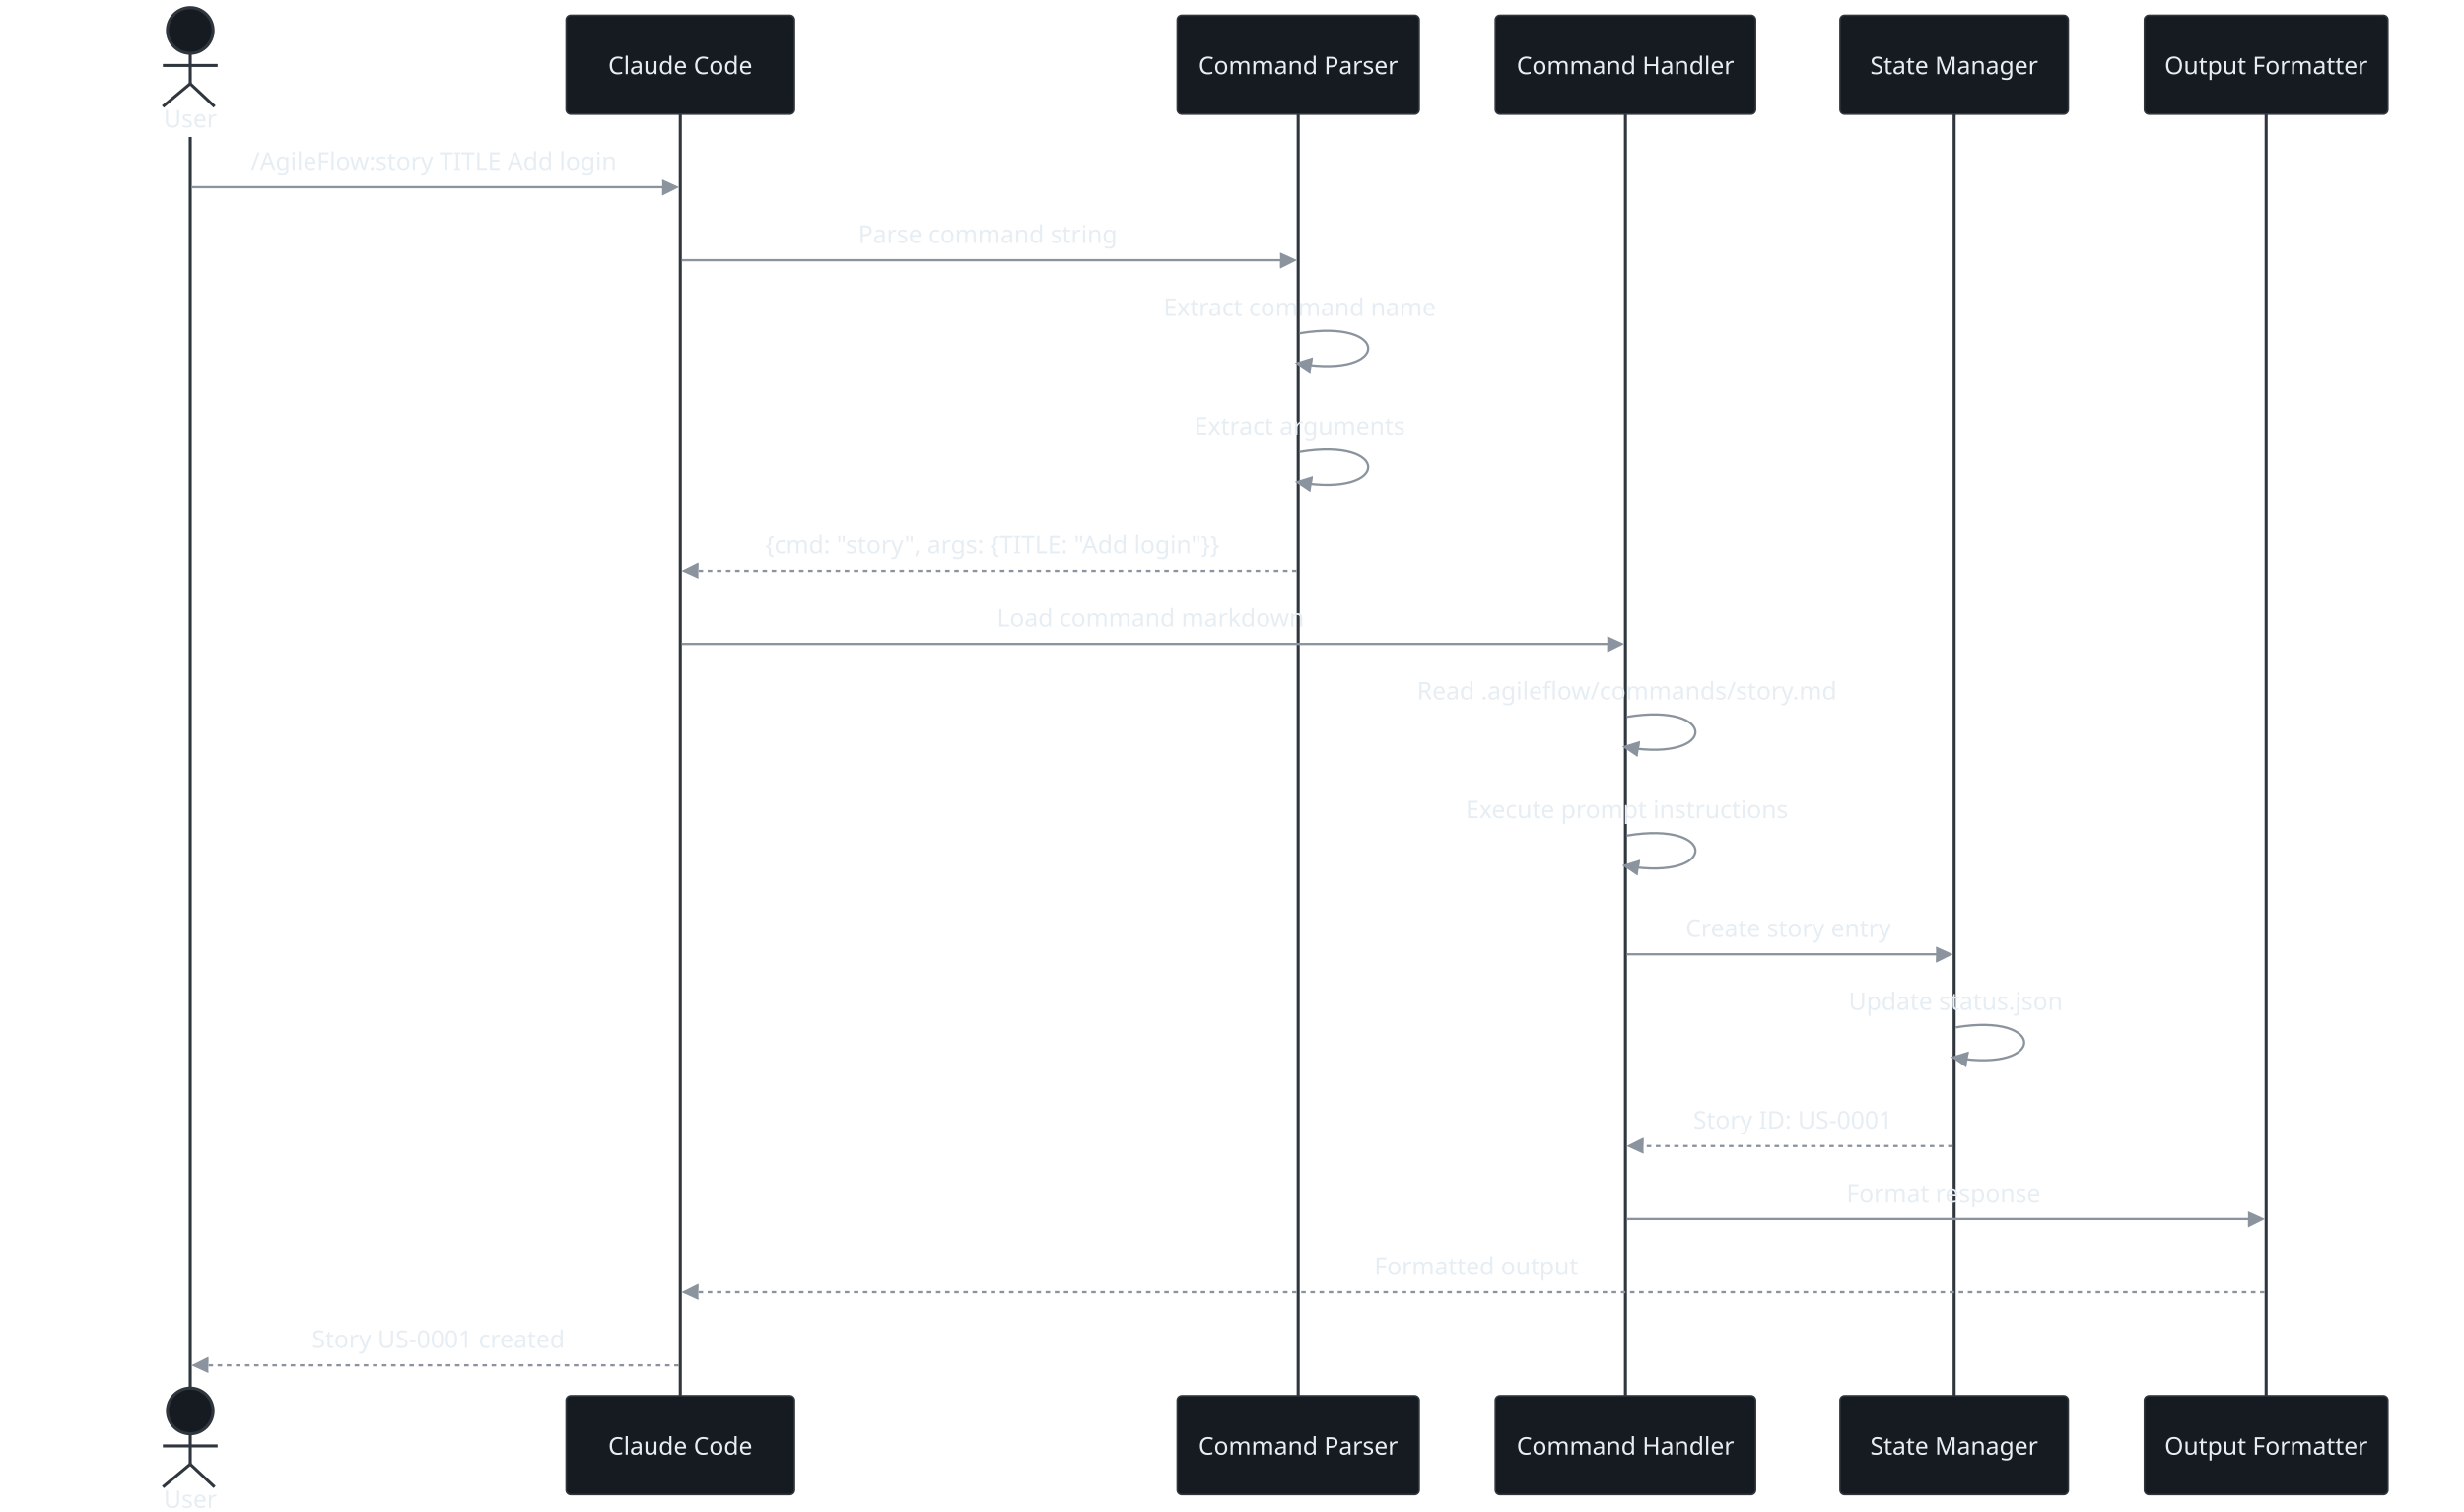
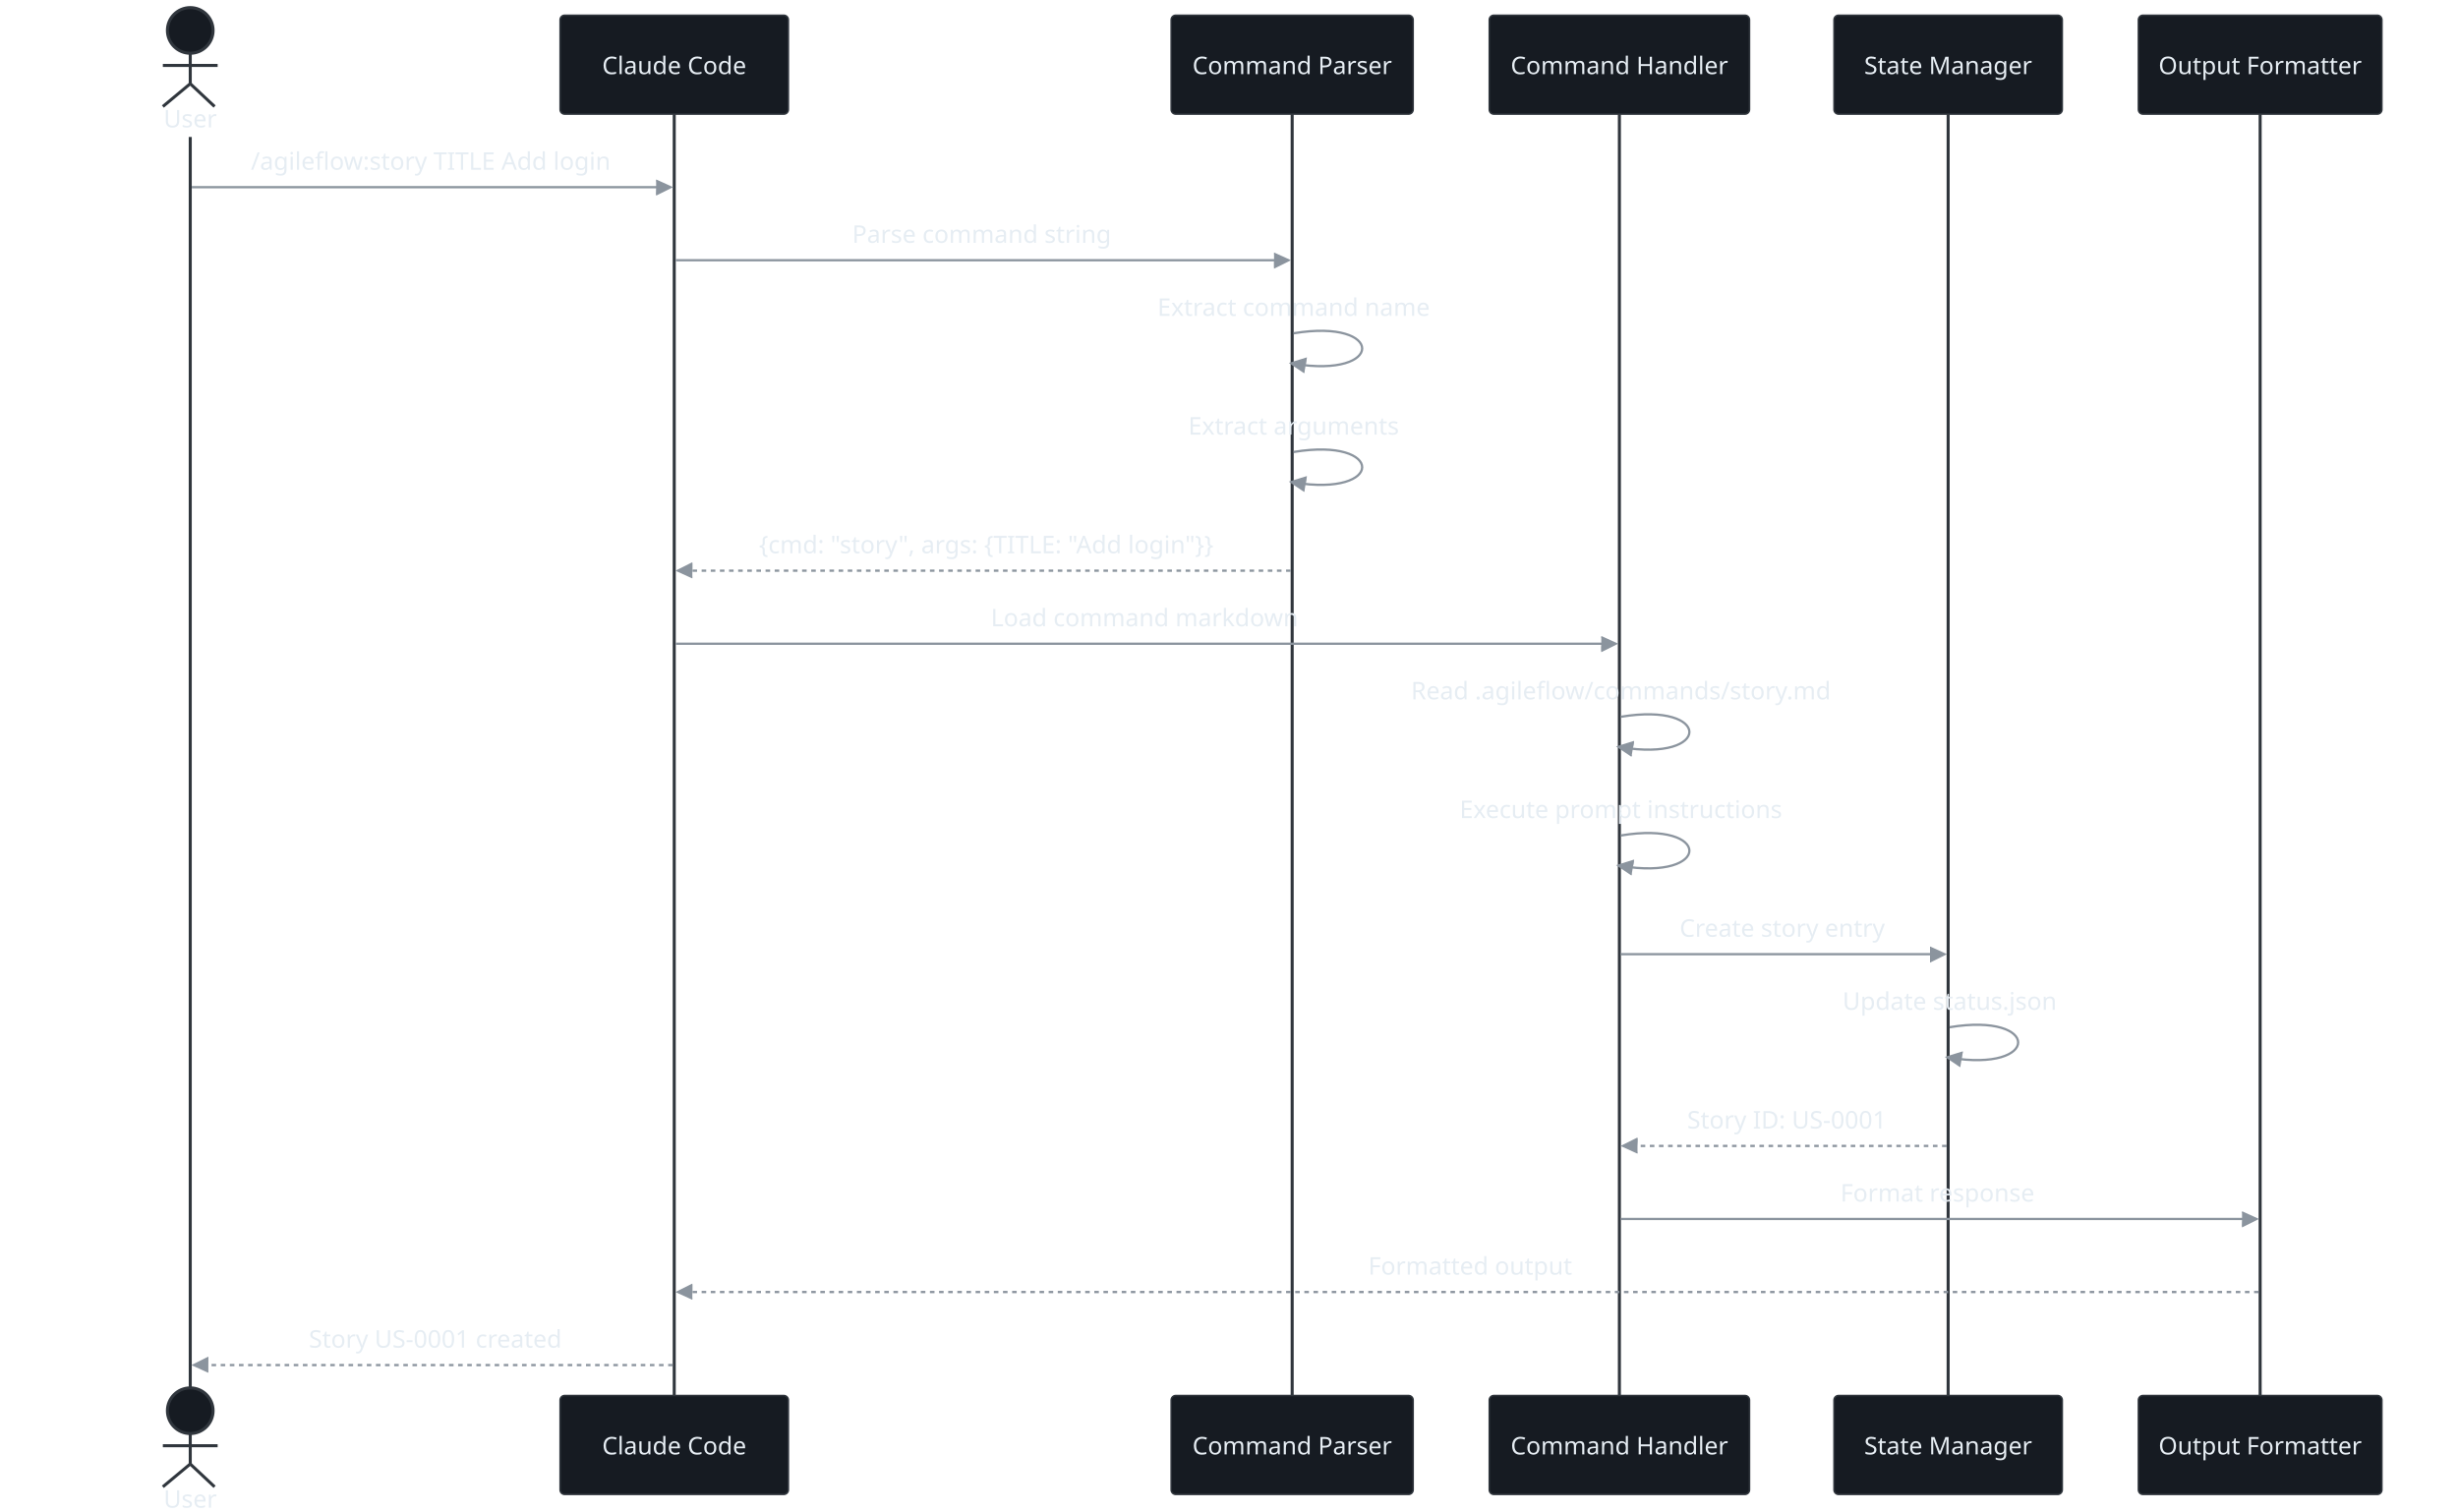
- <svg xmlns="http://www.w3.org/2000/svg" id="my-svg" width="100%" style="max-width: 1619px; background-color: transparent;" viewBox="-50 -10 1619 993" role="graphics-document document" aria-roledescription="sequence" aria-describedby="chart-desc-my-svg" aria-labelledby="chart-title-my-svg">
+ <svg xmlns="http://www.w3.org/2000/svg" id="my-svg" width="100%" style="max-width: 1615px; background-color: transparent;" viewBox="-50 -10 1615 993" role="graphics-document document" aria-roledescription="sequence" aria-describedby="chart-desc-my-svg" aria-labelledby="chart-title-my-svg">
  <g>
-     <rect x="1359" y="907" fill="#eaeaea" stroke="#666" width="160" height="65" name="Output" rx="3" ry="3" class="actor actor-bottom" />
-     <text x="1439" y="939.5" dominant-baseline="central" alignment-baseline="central" class="actor actor-box" style="text-anchor: middle; font-size: 16px; font-weight: 400;">
-       <tspan x="1439" dy="0">Output Formatter</tspan>
+     <rect x="1355" y="907" fill="#eaeaea" stroke="#666" width="160" height="65" name="Output" rx="3" ry="3" class="actor actor-bottom" />
+     <text x="1435" y="939.5" dominant-baseline="central" alignment-baseline="central" class="actor actor-box" style="text-anchor: middle; font-size: 16px; font-weight: 400;">
+       <tspan x="1435" dy="0">Output Formatter</tspan>
    </text>
  </g>
  <g>
-     <rect x="1159" y="907" fill="#eaeaea" stroke="#666" width="150" height="65" name="State" rx="3" ry="3" class="actor actor-bottom" />
-     <text x="1234" y="939.5" dominant-baseline="central" alignment-baseline="central" class="actor actor-box" style="text-anchor: middle; font-size: 16px; font-weight: 400;">
-       <tspan x="1234" dy="0">State Manager</tspan>
+     <rect x="1155" y="907" fill="#eaeaea" stroke="#666" width="150" height="65" name="State" rx="3" ry="3" class="actor actor-bottom" />
+     <text x="1230" y="939.5" dominant-baseline="central" alignment-baseline="central" class="actor actor-box" style="text-anchor: middle; font-size: 16px; font-weight: 400;">
+       <tspan x="1230" dy="0">State Manager</tspan>
    </text>
  </g>
  <g>
-     <rect x="932.5" y="907" fill="#eaeaea" stroke="#666" width="171" height="65" name="Handler" rx="3" ry="3" class="actor actor-bottom" />
-     <text x="1018" y="939.5" dominant-baseline="central" alignment-baseline="central" class="actor actor-box" style="text-anchor: middle; font-size: 16px; font-weight: 400;">
-       <tspan x="1018" dy="0">Command Handler</tspan>
+     <rect x="928.5" y="907" fill="#eaeaea" stroke="#666" width="171" height="65" name="Handler" rx="3" ry="3" class="actor actor-bottom" />
+     <text x="1014" y="939.5" dominant-baseline="central" alignment-baseline="central" class="actor actor-box" style="text-anchor: middle; font-size: 16px; font-weight: 400;">
+       <tspan x="1014" dy="0">Command Handler</tspan>
    </text>
  </g>
  <g>
-     <rect x="723.5" y="907" fill="#eaeaea" stroke="#666" width="159" height="65" name="Parser" rx="3" ry="3" class="actor actor-bottom" />
-     <text x="803" y="939.5" dominant-baseline="central" alignment-baseline="central" class="actor actor-box" style="text-anchor: middle; font-size: 16px; font-weight: 400;">
-       <tspan x="803" dy="0">Command Parser</tspan>
+     <rect x="719.5" y="907" fill="#eaeaea" stroke="#666" width="159" height="65" name="Parser" rx="3" ry="3" class="actor actor-bottom" />
+     <text x="799" y="939.5" dominant-baseline="central" alignment-baseline="central" class="actor actor-box" style="text-anchor: middle; font-size: 16px; font-weight: 400;">
+       <tspan x="799" dy="0">Command Parser</tspan>
    </text>
  </g>
  <g>
-     <rect x="322" y="907" fill="#eaeaea" stroke="#666" width="150" height="65" name="CC" rx="3" ry="3" class="actor actor-bottom" />
-     <text x="397" y="939.5" dominant-baseline="central" alignment-baseline="central" class="actor actor-box" style="text-anchor: middle; font-size: 16px; font-weight: 400;">
-       <tspan x="397" dy="0">Claude Code</tspan>
+     <rect x="318" y="907" fill="#eaeaea" stroke="#666" width="150" height="65" name="CC" rx="3" ry="3" class="actor actor-bottom" />
+     <text x="393" y="939.5" dominant-baseline="central" alignment-baseline="central" class="actor actor-box" style="text-anchor: middle; font-size: 16px; font-weight: 400;">
+       <tspan x="393" dy="0">Claude Code</tspan>
    </text>
  </g>
  <g />
  <g>
-     <line id="actor5" x1="1439" y1="65" x2="1439" y2="907" class="actor-line 200" stroke-width="0.5px" stroke="#999" name="Output" />
+     <line id="actor5" x1="1435" y1="65" x2="1435" y2="907" class="actor-line 200" stroke-width="0.5px" stroke="#999" name="Output" />
    <g id="root-5">
-       <rect x="1359" y="0" fill="#eaeaea" stroke="#666" width="160" height="65" name="Output" rx="3" ry="3" class="actor actor-top" />
-       <text x="1439" y="32.5" dominant-baseline="central" alignment-baseline="central" class="actor actor-box" style="text-anchor: middle; font-size: 16px; font-weight: 400;">
-         <tspan x="1439" dy="0">Output Formatter</tspan>
+       <rect x="1355" y="0" fill="#eaeaea" stroke="#666" width="160" height="65" name="Output" rx="3" ry="3" class="actor actor-top" />
+       <text x="1435" y="32.5" dominant-baseline="central" alignment-baseline="central" class="actor actor-box" style="text-anchor: middle; font-size: 16px; font-weight: 400;">
+         <tspan x="1435" dy="0">Output Formatter</tspan>
      </text>
    </g>
  </g>
  <g>
-     <line id="actor4" x1="1234" y1="65" x2="1234" y2="907" class="actor-line 200" stroke-width="0.5px" stroke="#999" name="State" />
+     <line id="actor4" x1="1230" y1="65" x2="1230" y2="907" class="actor-line 200" stroke-width="0.5px" stroke="#999" name="State" />
    <g id="root-4">
-       <rect x="1159" y="0" fill="#eaeaea" stroke="#666" width="150" height="65" name="State" rx="3" ry="3" class="actor actor-top" />
-       <text x="1234" y="32.5" dominant-baseline="central" alignment-baseline="central" class="actor actor-box" style="text-anchor: middle; font-size: 16px; font-weight: 400;">
-         <tspan x="1234" dy="0">State Manager</tspan>
+       <rect x="1155" y="0" fill="#eaeaea" stroke="#666" width="150" height="65" name="State" rx="3" ry="3" class="actor actor-top" />
+       <text x="1230" y="32.5" dominant-baseline="central" alignment-baseline="central" class="actor actor-box" style="text-anchor: middle; font-size: 16px; font-weight: 400;">
+         <tspan x="1230" dy="0">State Manager</tspan>
      </text>
    </g>
  </g>
  <g>
-     <line id="actor3" x1="1018" y1="65" x2="1018" y2="907" class="actor-line 200" stroke-width="0.5px" stroke="#999" name="Handler" />
+     <line id="actor3" x1="1014" y1="65" x2="1014" y2="907" class="actor-line 200" stroke-width="0.5px" stroke="#999" name="Handler" />
    <g id="root-3">
-       <rect x="932.5" y="0" fill="#eaeaea" stroke="#666" width="171" height="65" name="Handler" rx="3" ry="3" class="actor actor-top" />
-       <text x="1018" y="32.5" dominant-baseline="central" alignment-baseline="central" class="actor actor-box" style="text-anchor: middle; font-size: 16px; font-weight: 400;">
-         <tspan x="1018" dy="0">Command Handler</tspan>
+       <rect x="928.5" y="0" fill="#eaeaea" stroke="#666" width="171" height="65" name="Handler" rx="3" ry="3" class="actor actor-top" />
+       <text x="1014" y="32.5" dominant-baseline="central" alignment-baseline="central" class="actor actor-box" style="text-anchor: middle; font-size: 16px; font-weight: 400;">
+         <tspan x="1014" dy="0">Command Handler</tspan>
      </text>
    </g>
  </g>
  <g>
-     <line id="actor2" x1="803" y1="65" x2="803" y2="907" class="actor-line 200" stroke-width="0.5px" stroke="#999" name="Parser" />
+     <line id="actor2" x1="799" y1="65" x2="799" y2="907" class="actor-line 200" stroke-width="0.5px" stroke="#999" name="Parser" />
    <g id="root-2">
-       <rect x="723.5" y="0" fill="#eaeaea" stroke="#666" width="159" height="65" name="Parser" rx="3" ry="3" class="actor actor-top" />
-       <text x="803" y="32.5" dominant-baseline="central" alignment-baseline="central" class="actor actor-box" style="text-anchor: middle; font-size: 16px; font-weight: 400;">
-         <tspan x="803" dy="0">Command Parser</tspan>
+       <rect x="719.5" y="0" fill="#eaeaea" stroke="#666" width="159" height="65" name="Parser" rx="3" ry="3" class="actor actor-top" />
+       <text x="799" y="32.5" dominant-baseline="central" alignment-baseline="central" class="actor actor-box" style="text-anchor: middle; font-size: 16px; font-weight: 400;">
+         <tspan x="799" dy="0">Command Parser</tspan>
      </text>
    </g>
  </g>
  <g>
-     <line id="actor1" x1="397" y1="65" x2="397" y2="907" class="actor-line 200" stroke-width="0.5px" stroke="#999" name="CC" />
+     <line id="actor1" x1="393" y1="65" x2="393" y2="907" class="actor-line 200" stroke-width="0.5px" stroke="#999" name="CC" />
    <g id="root-1">
-       <rect x="322" y="0" fill="#eaeaea" stroke="#666" width="150" height="65" name="CC" rx="3" ry="3" class="actor actor-top" />
-       <text x="397" y="32.5" dominant-baseline="central" alignment-baseline="central" class="actor actor-box" style="text-anchor: middle; font-size: 16px; font-weight: 400;">
-         <tspan x="397" dy="0">Claude Code</tspan>
+       <rect x="318" y="0" fill="#eaeaea" stroke="#666" width="150" height="65" name="CC" rx="3" ry="3" class="actor actor-top" />
+       <text x="393" y="32.5" dominant-baseline="central" alignment-baseline="central" class="actor actor-box" style="text-anchor: middle; font-size: 16px; font-weight: 400;">
+         <tspan x="393" dy="0">Claude Code</tspan>
      </text>
    </g>
  </g>
  <g>
    <line id="actor0" x1="75" y1="80" x2="75" y2="907" class="actor-line 200" stroke-width="0.5px" stroke="#999" name="User" />
  </g>
  <style>#my-svg{font-family:-apple-system,BlinkMacSystemFont,"Segoe UI","Noto Sans",Helvetica,Arial,sans-serif;font-size:14px;fill:#e6edf3;}@keyframes edge-animation-frame{from{stroke-dashoffset:0;}}@keyframes dash{to{stroke-dashoffset:0;}}#my-svg .edge-animation-slow{stroke-dasharray:9,5!important;stroke-dashoffset:900;animation:dash 50s linear infinite;stroke-linecap:round;}#my-svg .edge-animation-fast{stroke-dasharray:9,5!important;stroke-dashoffset:900;animation:dash 20s linear infinite;stroke-linecap:round;}#my-svg .error-icon{fill:hsl(35, 21.429%, 15.98%);}#my-svg .error-text{fill:rgb(205.518, 212.795, 222.982);stroke:rgb(205.518, 212.795, 222.982);}#my-svg .edge-thickness-normal{stroke-width:1px;}#my-svg .edge-thickness-thick{stroke-width:3.5px;}#my-svg .edge-pattern-solid{stroke-dasharray:0;}#my-svg .edge-thickness-invisible{stroke-width:0;fill:none;}#my-svg .edge-pattern-dashed{stroke-dasharray:3;}#my-svg .edge-pattern-dotted{stroke-dasharray:2;}#my-svg .marker{fill:#8b949e;stroke:#8b949e;}#my-svg .marker.cross{stroke:#8b949e;}#my-svg svg{font-family:-apple-system,BlinkMacSystemFont,"Segoe UI","Noto Sans",Helvetica,Arial,sans-serif;font-size:14px;}#my-svg p{margin:0;}#my-svg .actor{stroke:#30363d;fill:#161b22;}#my-svg text.actor&gt;tspan{fill:#e6edf3;stroke:none;}#my-svg .actor-line{stroke:#30363d;}#my-svg .innerArc{stroke-width:1.5;stroke-dasharray:none;}#my-svg .messageLine0{stroke-width:1.5;stroke-dasharray:none;stroke:#8b949e;}#my-svg .messageLine1{stroke-width:1.5;stroke-dasharray:2,2;stroke:#8b949e;}#my-svg #arrowhead path{fill:#8b949e;stroke:#8b949e;}#my-svg .sequenceNumber{fill:#746b61;}#my-svg #sequencenumber{fill:#8b949e;}#my-svg #crosshead path{fill:#8b949e;stroke:#8b949e;}#my-svg .messageText{fill:#e6edf3;stroke:none;}#my-svg .labelBox{stroke:#30363d;fill:#161b22;}#my-svg .labelText,#my-svg .labelText&gt;tspan{fill:#e6edf3;stroke:none;}#my-svg .loopText,#my-svg .loopText&gt;tspan{fill:#e6edf3;stroke:none;}#my-svg .loopLine{stroke-width:2px;stroke-dasharray:2,2;stroke:#30363d;fill:#30363d;}#my-svg .note{stroke:#9e6a03;fill:#332b00;}#my-svg .noteText,#my-svg .noteText&gt;tspan{fill:#e6edf3;stroke:none;}#my-svg .activation0{fill:hsl(95, 21.429%, 10.98%);stroke:hsl(95, 21.429%, 0.98%);}#my-svg .activation1{fill:hsl(95, 21.429%, 10.98%);stroke:hsl(95, 21.429%, 0.98%);}#my-svg .activation2{fill:hsl(95, 21.429%, 10.98%);stroke:hsl(95, 21.429%, 0.98%);}#my-svg .actorPopupMenu{position:absolute;}#my-svg .actorPopupMenuPanel{position:absolute;fill:#161b22;box-shadow:0px 8px 16px 0px rgba(0,0,0,0.2);filter:drop-shadow(3px 5px 2px rgb(0 0 0 / 0.4));}#my-svg .actor-man line{stroke:#30363d;fill:#161b22;}#my-svg .actor-man circle,#my-svg line{stroke:#30363d;fill:#161b22;stroke-width:2px;}#my-svg :root{--mermaid-font-family:"trebuchet ms",verdana,arial,sans-serif;}</style>
  <g />
  <defs>
    <symbol id="computer" width="24" height="24">
      <path transform="scale(.5)" d="M2 2v13h20v-13h-20zm18 11h-16v-9h16v9zm-10.228 6l.466-1h3.524l.467 1h-4.457zm14.228 3h-24l2-6h2.104l-1.33 4h18.45l-1.297-4h2.073l2 6zm-5-10h-14v-7h14v7z" />
    </symbol>
  </defs>
  <defs>
    <symbol id="database" fill-rule="evenodd" clip-rule="evenodd">
      <path transform="scale(.5)" d="M12.258.001l.256.004.255.005.253.008.251.01.249.012.247.015.246.016.242.019.241.02.239.023.236.024.233.027.231.028.229.031.225.032.223.034.22.036.217.038.214.04.211.041.208.043.205.045.201.046.198.048.194.05.191.051.187.053.183.054.18.056.175.057.172.059.168.06.163.061.16.063.155.064.15.066.074.033.073.033.071.034.07.034.069.035.068.035.067.035.066.035.064.036.064.036.062.036.06.036.06.037.058.037.058.037.055.038.055.038.053.038.052.038.051.039.05.039.048.039.047.039.045.04.044.04.043.04.041.04.04.041.039.041.037.041.036.041.034.041.033.042.032.042.03.042.029.042.027.042.026.043.024.043.023.043.021.043.02.043.018.044.017.043.015.044.013.044.012.044.011.045.009.044.007.045.006.045.004.045.002.045.001.045v17l-.001.045-.002.045-.004.045-.006.045-.007.045-.009.044-.011.045-.012.044-.013.044-.015.044-.017.043-.018.044-.02.043-.021.043-.023.043-.024.043-.026.043-.027.042-.029.042-.03.042-.032.042-.033.042-.034.041-.036.041-.037.041-.039.041-.04.041-.041.04-.043.04-.044.04-.045.04-.047.039-.048.039-.05.039-.051.039-.052.038-.053.038-.055.038-.055.038-.058.037-.058.037-.06.037-.06.036-.062.036-.064.036-.064.036-.066.035-.067.035-.068.035-.069.035-.07.034-.071.034-.073.033-.074.033-.15.066-.155.064-.16.063-.163.061-.168.06-.172.059-.175.057-.18.056-.183.054-.187.053-.191.051-.194.05-.198.048-.201.046-.205.045-.208.043-.211.041-.214.04-.217.038-.22.036-.223.034-.225.032-.229.031-.231.028-.233.027-.236.024-.239.023-.241.02-.242.019-.246.016-.247.015-.249.012-.251.01-.253.008-.255.005-.256.004-.258.001-.258-.001-.256-.004-.255-.005-.253-.008-.251-.01-.249-.012-.247-.015-.245-.016-.243-.019-.241-.02-.238-.023-.236-.024-.234-.027-.231-.028-.228-.031-.226-.032-.223-.034-.22-.036-.217-.038-.214-.04-.211-.041-.208-.043-.204-.045-.201-.046-.198-.048-.195-.05-.19-.051-.187-.053-.184-.054-.179-.056-.176-.057-.172-.059-.167-.06-.164-.061-.159-.063-.155-.064-.151-.066-.074-.033-.072-.033-.072-.034-.07-.034-.069-.035-.068-.035-.067-.035-.066-.035-.064-.036-.063-.036-.062-.036-.061-.036-.06-.037-.058-.037-.057-.037-.056-.038-.055-.038-.053-.038-.052-.038-.051-.039-.049-.039-.049-.039-.046-.039-.046-.04-.044-.04-.043-.04-.041-.04-.04-.041-.039-.041-.037-.041-.036-.041-.034-.041-.033-.042-.032-.042-.03-.042-.029-.042-.027-.042-.026-.043-.024-.043-.023-.043-.021-.043-.02-.043-.018-.044-.017-.043-.015-.044-.013-.044-.012-.044-.011-.045-.009-.044-.007-.045-.006-.045-.004-.045-.002-.045-.001-.045v-17l.001-.045.002-.045.004-.045.006-.045.007-.045.009-.044.011-.045.012-.044.013-.044.015-.044.017-.043.018-.044.02-.043.021-.043.023-.043.024-.043.026-.043.027-.042.029-.042.03-.042.032-.042.033-.042.034-.041.036-.041.037-.041.039-.041.04-.041.041-.04.043-.04.044-.04.046-.04.046-.039.049-.039.049-.039.051-.039.052-.038.053-.038.055-.038.056-.038.057-.037.058-.037.06-.037.061-.036.062-.036.063-.036.064-.036.066-.035.067-.035.068-.035.069-.035.07-.034.072-.034.072-.033.074-.033.151-.066.155-.064.159-.063.164-.061.167-.06.172-.059.176-.057.179-.056.184-.054.187-.053.19-.051.195-.05.198-.048.201-.046.204-.045.208-.043.211-.041.214-.04.217-.038.22-.036.223-.034.226-.032.228-.031.231-.028.234-.027.236-.024.238-.023.241-.02.243-.019.245-.016.247-.015.249-.012.251-.01.253-.008.255-.005.256-.004.258-.001.258.001zm-9.258 20.499v.01l.001.021.003.021.004.022.005.021.006.022.007.022.009.023.01.022.011.023.012.023.013.023.015.023.016.024.017.023.018.024.019.024.021.024.022.025.023.024.024.025.052.049.056.05.061.051.066.051.07.051.075.051.079.052.084.052.088.052.092.052.097.052.102.051.105.052.11.052.114.051.119.051.123.051.127.05.131.05.135.05.139.048.144.049.147.047.152.047.155.047.16.045.163.045.167.043.171.043.176.041.178.041.183.039.187.039.19.037.194.035.197.035.202.033.204.031.209.03.212.029.216.027.219.025.222.024.226.021.23.02.233.018.236.016.24.015.243.012.246.01.249.008.253.005.256.004.259.001.26-.001.257-.004.254-.005.25-.008.247-.011.244-.012.241-.014.237-.016.233-.018.231-.021.226-.021.224-.024.22-.026.216-.027.212-.028.21-.031.205-.031.202-.034.198-.034.194-.036.191-.037.187-.039.183-.04.179-.04.175-.042.172-.043.168-.044.163-.045.16-.046.155-.046.152-.047.148-.048.143-.049.139-.049.136-.05.131-.05.126-.05.123-.051.118-.052.114-.051.11-.052.106-.052.101-.052.096-.052.092-.052.088-.053.083-.051.079-.052.074-.052.07-.051.065-.051.06-.051.056-.05.051-.05.023-.024.023-.025.021-.024.02-.024.019-.024.018-.024.017-.024.015-.023.014-.024.013-.023.012-.023.01-.023.01-.022.008-.022.006-.022.006-.022.004-.022.004-.021.001-.021.001-.021v-4.127l-.077.055-.08.053-.083.054-.085.053-.087.052-.09.052-.093.051-.095.05-.097.05-.1.049-.102.049-.105.048-.106.047-.109.047-.111.046-.114.045-.115.045-.118.044-.12.043-.122.042-.124.042-.126.041-.128.04-.13.04-.132.038-.134.038-.135.037-.138.037-.139.035-.142.035-.143.034-.144.033-.147.032-.148.031-.15.03-.151.03-.153.029-.154.027-.156.027-.158.026-.159.025-.161.024-.162.023-.163.022-.165.021-.166.02-.167.019-.169.018-.169.017-.171.016-.173.015-.173.014-.175.013-.175.012-.177.011-.178.01-.179.008-.179.008-.181.006-.182.005-.182.004-.184.003-.184.002h-.37l-.184-.002-.184-.003-.182-.004-.182-.005-.181-.006-.179-.008-.179-.008-.178-.01-.176-.011-.176-.012-.175-.013-.173-.014-.172-.015-.171-.016-.17-.017-.169-.018-.167-.019-.166-.02-.165-.021-.163-.022-.162-.023-.161-.024-.159-.025-.157-.026-.156-.027-.155-.027-.153-.029-.151-.03-.15-.03-.148-.031-.146-.032-.145-.033-.143-.034-.141-.035-.14-.035-.137-.037-.136-.037-.134-.038-.132-.038-.13-.04-.128-.04-.126-.041-.124-.042-.122-.042-.12-.044-.117-.043-.116-.045-.113-.045-.112-.046-.109-.047-.106-.047-.105-.048-.102-.049-.1-.049-.097-.05-.095-.05-.093-.052-.09-.051-.087-.052-.085-.053-.083-.054-.08-.054-.077-.054v4.127zm0-5.654v.011l.001.021.003.021.004.021.005.022.006.022.007.022.009.022.01.022.011.023.012.023.013.023.015.024.016.023.017.024.018.024.019.024.021.024.022.024.023.025.024.024.052.05.056.05.061.05.066.051.07.051.075.052.079.051.084.052.088.052.092.052.097.052.102.052.105.052.11.051.114.051.119.052.123.05.127.051.131.05.135.049.139.049.144.048.147.048.152.047.155.046.16.045.163.045.167.044.171.042.176.042.178.04.183.04.187.038.19.037.194.036.197.034.202.033.204.032.209.03.212.028.216.027.219.025.222.024.226.022.23.02.233.018.236.016.24.014.243.012.246.01.249.008.253.006.256.003.259.001.26-.001.257-.003.254-.006.25-.008.247-.01.244-.012.241-.015.237-.016.233-.018.231-.02.226-.022.224-.024.22-.025.216-.027.212-.029.21-.03.205-.032.202-.033.198-.035.194-.036.191-.037.187-.039.183-.039.179-.041.175-.042.172-.043.168-.044.163-.045.16-.045.155-.047.152-.047.148-.048.143-.048.139-.05.136-.049.131-.05.126-.051.123-.051.118-.051.114-.052.11-.052.106-.052.101-.052.096-.052.092-.052.088-.052.083-.052.079-.052.074-.051.07-.052.065-.051.06-.05.056-.051.051-.049.023-.025.023-.024.021-.025.02-.024.019-.024.018-.024.017-.024.015-.023.014-.023.013-.024.012-.022.01-.023.01-.023.008-.022.006-.022.006-.022.004-.021.004-.022.001-.021.001-.021v-4.139l-.077.054-.08.054-.083.054-.085.052-.087.053-.09.051-.093.051-.095.051-.097.05-.1.049-.102.049-.105.048-.106.047-.109.047-.111.046-.114.045-.115.044-.118.044-.12.044-.122.042-.124.042-.126.041-.128.04-.13.039-.132.039-.134.038-.135.037-.138.036-.139.036-.142.035-.143.033-.144.033-.147.033-.148.031-.15.03-.151.03-.153.028-.154.028-.156.027-.158.026-.159.025-.161.024-.162.023-.163.022-.165.021-.166.02-.167.019-.169.018-.169.017-.171.016-.173.015-.173.014-.175.013-.175.012-.177.011-.178.009-.179.009-.179.007-.181.007-.182.005-.182.004-.184.003-.184.002h-.37l-.184-.002-.184-.003-.182-.004-.182-.005-.181-.007-.179-.007-.179-.009-.178-.009-.176-.011-.176-.012-.175-.013-.173-.014-.172-.015-.171-.016-.17-.017-.169-.018-.167-.019-.166-.02-.165-.021-.163-.022-.162-.023-.161-.024-.159-.025-.157-.026-.156-.027-.155-.028-.153-.028-.151-.03-.15-.03-.148-.031-.146-.033-.145-.033-.143-.033-.141-.035-.14-.036-.137-.036-.136-.037-.134-.038-.132-.039-.13-.039-.128-.04-.126-.041-.124-.042-.122-.043-.12-.043-.117-.044-.116-.044-.113-.046-.112-.046-.109-.046-.106-.047-.105-.048-.102-.049-.1-.049-.097-.05-.095-.051-.093-.051-.09-.051-.087-.053-.085-.052-.083-.054-.08-.054-.077-.054v4.139zm0-5.666v.011l.001.02.003.022.004.021.005.022.006.021.007.022.009.023.01.022.011.023.012.023.013.023.015.023.016.024.017.024.018.023.019.024.021.025.022.024.023.024.024.025.052.05.056.05.061.05.066.051.07.051.075.052.079.051.084.052.088.052.092.052.097.052.102.052.105.051.11.052.114.051.119.051.123.051.127.05.131.05.135.05.139.049.144.048.147.048.152.047.155.046.16.045.163.045.167.043.171.043.176.042.178.04.183.04.187.038.19.037.194.036.197.034.202.033.204.032.209.03.212.028.216.027.219.025.222.024.226.021.23.02.233.018.236.017.24.014.243.012.246.01.249.008.253.006.256.003.259.001.26-.001.257-.003.254-.006.25-.008.247-.01.244-.013.241-.014.237-.016.233-.018.231-.02.226-.022.224-.024.22-.025.216-.027.212-.029.21-.03.205-.032.202-.033.198-.035.194-.036.191-.037.187-.039.183-.039.179-.041.175-.042.172-.043.168-.044.163-.045.16-.045.155-.047.152-.047.148-.048.143-.049.139-.049.136-.049.131-.051.126-.05.123-.051.118-.052.114-.051.11-.052.106-.052.101-.052.096-.052.092-.052.088-.052.083-.052.079-.052.074-.052.07-.051.065-.051.06-.051.056-.05.051-.049.023-.025.023-.025.021-.024.02-.024.019-.024.018-.024.017-.024.015-.023.014-.024.013-.023.012-.023.01-.022.01-.023.008-.022.006-.022.006-.022.004-.022.004-.021.001-.021.001-.021v-4.153l-.077.054-.08.054-.083.053-.085.053-.087.053-.09.051-.093.051-.095.051-.097.05-.1.049-.102.048-.105.048-.106.048-.109.046-.111.046-.114.046-.115.044-.118.044-.12.043-.122.043-.124.042-.126.041-.128.04-.13.039-.132.039-.134.038-.135.037-.138.036-.139.036-.142.034-.143.034-.144.033-.147.032-.148.032-.15.03-.151.03-.153.028-.154.028-.156.027-.158.026-.159.024-.161.024-.162.023-.163.023-.165.021-.166.02-.167.019-.169.018-.169.017-.171.016-.173.015-.173.014-.175.013-.175.012-.177.01-.178.01-.179.009-.179.007-.181.006-.182.006-.182.004-.184.003-.184.001-.185.001-.185-.001-.184-.001-.184-.003-.182-.004-.182-.006-.181-.006-.179-.007-.179-.009-.178-.01-.176-.01-.176-.012-.175-.013-.173-.014-.172-.015-.171-.016-.17-.017-.169-.018-.167-.019-.166-.02-.165-.021-.163-.023-.162-.023-.161-.024-.159-.024-.157-.026-.156-.027-.155-.028-.153-.028-.151-.03-.15-.03-.148-.032-.146-.032-.145-.033-.143-.034-.141-.034-.14-.036-.137-.036-.136-.037-.134-.038-.132-.039-.13-.039-.128-.041-.126-.041-.124-.041-.122-.043-.12-.043-.117-.044-.116-.044-.113-.046-.112-.046-.109-.046-.106-.048-.105-.048-.102-.048-.1-.05-.097-.049-.095-.051-.093-.051-.09-.052-.087-.052-.085-.053-.083-.053-.08-.054-.077-.054v4.153zm8.74-8.179l-.257.004-.254.005-.25.008-.247.011-.244.012-.241.014-.237.016-.233.018-.231.021-.226.022-.224.023-.22.026-.216.027-.212.028-.21.031-.205.032-.202.033-.198.034-.194.036-.191.038-.187.038-.183.04-.179.041-.175.042-.172.043-.168.043-.163.045-.16.046-.155.046-.152.048-.148.048-.143.048-.139.049-.136.05-.131.05-.126.051-.123.051-.118.051-.114.052-.11.052-.106.052-.101.052-.096.052-.092.052-.088.052-.083.052-.079.052-.074.051-.07.052-.065.051-.06.05-.056.05-.051.05-.023.025-.023.024-.021.024-.02.025-.019.024-.018.024-.017.023-.015.024-.014.023-.013.023-.012.023-.01.023-.01.022-.008.022-.006.023-.006.021-.004.022-.004.021-.001.021-.001.021.001.021.001.021.004.021.004.022.006.021.006.023.008.022.01.022.01.023.012.023.013.023.014.023.015.024.017.023.018.024.019.024.02.025.021.024.023.024.023.025.051.05.056.05.06.05.065.051.07.052.074.051.079.052.083.052.088.052.092.052.096.052.101.052.106.052.11.052.114.052.118.051.123.051.126.051.131.05.136.05.139.049.143.048.148.048.152.048.155.046.16.046.163.045.168.043.172.043.175.042.179.041.183.04.187.038.191.038.194.036.198.034.202.033.205.032.21.031.212.028.216.027.22.026.224.023.226.022.231.021.233.018.237.016.241.014.244.012.247.011.25.008.254.005.257.004.26.001.26-.001.257-.004.254-.005.25-.008.247-.011.244-.012.241-.014.237-.016.233-.018.231-.021.226-.022.224-.023.22-.026.216-.027.212-.028.21-.031.205-.032.202-.033.198-.034.194-.036.191-.038.187-.038.183-.04.179-.041.175-.042.172-.043.168-.043.163-.045.16-.046.155-.046.152-.048.148-.048.143-.048.139-.049.136-.05.131-.05.126-.051.123-.051.118-.051.114-.052.11-.052.106-.052.101-.052.096-.052.092-.052.088-.052.083-.052.079-.052.074-.051.07-.052.065-.051.06-.05.056-.05.051-.05.023-.025.023-.024.021-.024.02-.025.019-.024.018-.024.017-.023.015-.024.014-.023.013-.023.012-.023.01-.023.01-.022.008-.022.006-.023.006-.021.004-.022.004-.021.001-.021.001-.021-.001-.021-.001-.021-.004-.021-.004-.022-.006-.021-.006-.023-.008-.022-.01-.022-.01-.023-.012-.023-.013-.023-.014-.023-.015-.024-.017-.023-.018-.024-.019-.024-.02-.025-.021-.024-.023-.024-.023-.025-.051-.05-.056-.05-.06-.05-.065-.051-.07-.052-.074-.051-.079-.052-.083-.052-.088-.052-.092-.052-.096-.052-.101-.052-.106-.052-.11-.052-.114-.052-.118-.051-.123-.051-.126-.051-.131-.05-.136-.05-.139-.049-.143-.048-.148-.048-.152-.048-.155-.046-.16-.046-.163-.045-.168-.043-.172-.043-.175-.042-.179-.041-.183-.04-.187-.038-.191-.038-.194-.036-.198-.034-.202-.033-.205-.032-.21-.031-.212-.028-.216-.027-.22-.026-.224-.023-.226-.022-.231-.021-.233-.018-.237-.016-.241-.014-.244-.012-.247-.011-.25-.008-.254-.005-.257-.004-.26-.001-.26.001z" />
    </symbol>
  </defs>
  <defs>
    <symbol id="clock" width="24" height="24">
      <path transform="scale(.5)" d="M12 2c5.514 0 10 4.486 10 10s-4.486 10-10 10-10-4.486-10-10 4.486-10 10-10zm0-2c-6.627 0-12 5.373-12 12s5.373 12 12 12 12-5.373 12-12-5.373-12-12-12zm5.848 12.459c.202.038.202.333.001.372-1.907.361-6.045 1.111-6.547 1.111-.719 0-1.301-.582-1.301-1.301 0-.512.77-5.447 1.125-7.445.034-.192.312-.181.343.014l.985 6.238 5.394 1.011z" />
    </symbol>
  </defs>
  <defs>
    <marker id="arrowhead" refX="7.9" refY="5" markerUnits="userSpaceOnUse" markerWidth="12" markerHeight="12" orient="auto-start-reverse">
      <path d="M -1 0 L 10 5 L 0 10 z" />
    </marker>
  </defs>
  <defs>
    <marker id="crosshead" markerWidth="15" markerHeight="8" orient="auto" refX="4" refY="4.5">
      <path fill="none" stroke="#000000" stroke-width="1pt" d="M 1,2 L 6,7 M 6,2 L 1,7" style="stroke-dasharray: 0, 0;" />
    </marker>
  </defs>
  <defs>
    <marker id="filled-head" refX="15.5" refY="7" markerWidth="20" markerHeight="28" orient="auto">
      <path d="M 18,7 L9,13 L14,7 L9,1 Z" />
    </marker>
  </defs>
  <defs>
    <marker id="sequencenumber" refX="15" refY="15" markerWidth="60" markerHeight="40" orient="auto">
      <circle cx="15" cy="15" r="6" />
    </marker>
  </defs>
  <g class="actor-man actor-top" name="User">
    <line id="actor-man-torso0" x1="75" y1="25" x2="75" y2="45" />
    <line id="actor-man-arms0" x1="57" y1="33" x2="93" y2="33" />
    <line x1="57" y1="60" x2="75" y2="45" />
    <line x1="75" y1="45" x2="91" y2="60" />
    <circle cx="75" cy="10" r="15" width="150" height="65" />
    <text x="75" y="67.5" dominant-baseline="central" alignment-baseline="central" class="actor actor-man" style="text-anchor: middle; font-size: 16px; font-weight: 400;">
      <tspan x="75" dy="0">User</tspan>
    </text>
  </g>
-   <text x="235" y="80" text-anchor="middle" dominant-baseline="middle" alignment-baseline="middle" class="messageText" dy="1em" style="font-size: 16px; font-weight: 400;">/AgileFlow:story TITLE Add login</text>
-   <line x1="76" y1="113" x2="393" y2="113" class="messageLine0" stroke-width="2" stroke="none" marker-end="url(#arrowhead)" style="fill: none;" />
-   <text x="599" y="128" text-anchor="middle" dominant-baseline="middle" alignment-baseline="middle" class="messageText" dy="1em" style="font-size: 16px; font-weight: 400;">Parse command string</text>
-   <line x1="398" y1="161" x2="799" y2="161" class="messageLine0" stroke-width="2" stroke="none" marker-end="url(#arrowhead)" style="fill: none;" />
-   <text x="804" y="176" text-anchor="middle" dominant-baseline="middle" alignment-baseline="middle" class="messageText" dy="1em" style="font-size: 16px; font-weight: 400;">Extract command name</text>
-   <path d="M 804,209 C 864,199 864,239 804,229" class="messageLine0" stroke-width="2" stroke="none" marker-end="url(#arrowhead)" style="fill: none;" />
-   <text x="804" y="254" text-anchor="middle" dominant-baseline="middle" alignment-baseline="middle" class="messageText" dy="1em" style="font-size: 16px; font-weight: 400;">Extract arguments</text>
-   <path d="M 804,287 C 864,277 864,317 804,307" class="messageLine0" stroke-width="2" stroke="none" marker-end="url(#arrowhead)" style="fill: none;" />
-   <text x="602" y="332" text-anchor="middle" dominant-baseline="middle" alignment-baseline="middle" class="messageText" dy="1em" style="font-size: 16px; font-weight: 400;">{cmd: "story", args: {TITLE: "Add login"}}</text>
-   <line x1="802" y1="365" x2="401" y2="365" class="messageLine1" stroke-width="2" stroke="none" marker-end="url(#arrowhead)" style="stroke-dasharray: 3, 3; fill: none;" />
-   <text x="706" y="380" text-anchor="middle" dominant-baseline="middle" alignment-baseline="middle" class="messageText" dy="1em" style="font-size: 16px; font-weight: 400;">Load command markdown</text>
-   <line x1="398" y1="413" x2="1014" y2="413" class="messageLine0" stroke-width="2" stroke="none" marker-end="url(#arrowhead)" style="fill: none;" />
-   <text x="1019" y="428" text-anchor="middle" dominant-baseline="middle" alignment-baseline="middle" class="messageText" dy="1em" style="font-size: 16px; font-weight: 400;">Read .agileflow/commands/story.md</text>
-   <path d="M 1019,461 C 1079,451 1079,491 1019,481" class="messageLine0" stroke-width="2" stroke="none" marker-end="url(#arrowhead)" style="fill: none;" />
-   <text x="1019" y="506" text-anchor="middle" dominant-baseline="middle" alignment-baseline="middle" class="messageText" dy="1em" style="font-size: 16px; font-weight: 400;">Execute prompt instructions</text>
-   <path d="M 1019,539 C 1079,529 1079,569 1019,559" class="messageLine0" stroke-width="2" stroke="none" marker-end="url(#arrowhead)" style="fill: none;" />
-   <text x="1125" y="584" text-anchor="middle" dominant-baseline="middle" alignment-baseline="middle" class="messageText" dy="1em" style="font-size: 16px; font-weight: 400;">Create story entry</text>
-   <line x1="1019" y1="617" x2="1230" y2="617" class="messageLine0" stroke-width="2" stroke="none" marker-end="url(#arrowhead)" style="fill: none;" />
-   <text x="1235" y="632" text-anchor="middle" dominant-baseline="middle" alignment-baseline="middle" class="messageText" dy="1em" style="font-size: 16px; font-weight: 400;">Update status.json</text>
-   <path d="M 1235,665 C 1295,655 1295,695 1235,685" class="messageLine0" stroke-width="2" stroke="none" marker-end="url(#arrowhead)" style="fill: none;" />
-   <text x="1128" y="710" text-anchor="middle" dominant-baseline="middle" alignment-baseline="middle" class="messageText" dy="1em" style="font-size: 16px; font-weight: 400;">Story ID: US-0001</text>
-   <line x1="1233" y1="743" x2="1022" y2="743" class="messageLine1" stroke-width="2" stroke="none" marker-end="url(#arrowhead)" style="stroke-dasharray: 3, 3; fill: none;" />
-   <text x="1227" y="758" text-anchor="middle" dominant-baseline="middle" alignment-baseline="middle" class="messageText" dy="1em" style="font-size: 16px; font-weight: 400;">Format response</text>
-   <line x1="1019" y1="791" x2="1435" y2="791" class="messageLine0" stroke-width="2" stroke="none" marker-end="url(#arrowhead)" style="fill: none;" />
-   <text x="920" y="806" text-anchor="middle" dominant-baseline="middle" alignment-baseline="middle" class="messageText" dy="1em" style="font-size: 16px; font-weight: 400;">Formatted output</text>
-   <line x1="1438" y1="839" x2="401" y2="839" class="messageLine1" stroke-width="2" stroke="none" marker-end="url(#arrowhead)" style="stroke-dasharray: 3, 3; fill: none;" />
-   <text x="238" y="854" text-anchor="middle" dominant-baseline="middle" alignment-baseline="middle" class="messageText" dy="1em" style="font-size: 16px; font-weight: 400;">Story US-0001 created</text>
-   <line x1="396" y1="887" x2="79" y2="887" class="messageLine1" stroke-width="2" stroke="none" marker-end="url(#arrowhead)" style="stroke-dasharray: 3, 3; fill: none;" />
+   <text x="233" y="80" text-anchor="middle" dominant-baseline="middle" alignment-baseline="middle" class="messageText" dy="1em" style="font-size: 16px; font-weight: 400;">/agileflow:story TITLE Add login</text>
+   <line x1="76" y1="113" x2="389" y2="113" class="messageLine0" stroke-width="2" stroke="none" marker-end="url(#arrowhead)" style="fill: none;" />
+   <text x="595" y="128" text-anchor="middle" dominant-baseline="middle" alignment-baseline="middle" class="messageText" dy="1em" style="font-size: 16px; font-weight: 400;">Parse command string</text>
+   <line x1="394" y1="161" x2="795" y2="161" class="messageLine0" stroke-width="2" stroke="none" marker-end="url(#arrowhead)" style="fill: none;" />
+   <text x="800" y="176" text-anchor="middle" dominant-baseline="middle" alignment-baseline="middle" class="messageText" dy="1em" style="font-size: 16px; font-weight: 400;">Extract command name</text>
+   <path d="M 800,209 C 860,199 860,239 800,229" class="messageLine0" stroke-width="2" stroke="none" marker-end="url(#arrowhead)" style="fill: none;" />
+   <text x="800" y="254" text-anchor="middle" dominant-baseline="middle" alignment-baseline="middle" class="messageText" dy="1em" style="font-size: 16px; font-weight: 400;">Extract arguments</text>
+   <path d="M 800,287 C 860,277 860,317 800,307" class="messageLine0" stroke-width="2" stroke="none" marker-end="url(#arrowhead)" style="fill: none;" />
+   <text x="598" y="332" text-anchor="middle" dominant-baseline="middle" alignment-baseline="middle" class="messageText" dy="1em" style="font-size: 16px; font-weight: 400;">{cmd: "story", args: {TITLE: "Add login"}}</text>
+   <line x1="798" y1="365" x2="397" y2="365" class="messageLine1" stroke-width="2" stroke="none" marker-end="url(#arrowhead)" style="stroke-dasharray: 3, 3; fill: none;" />
+   <text x="702" y="380" text-anchor="middle" dominant-baseline="middle" alignment-baseline="middle" class="messageText" dy="1em" style="font-size: 16px; font-weight: 400;">Load command markdown</text>
+   <line x1="394" y1="413" x2="1010" y2="413" class="messageLine0" stroke-width="2" stroke="none" marker-end="url(#arrowhead)" style="fill: none;" />
+   <text x="1015" y="428" text-anchor="middle" dominant-baseline="middle" alignment-baseline="middle" class="messageText" dy="1em" style="font-size: 16px; font-weight: 400;">Read .agileflow/commands/story.md</text>
+   <path d="M 1015,461 C 1075,451 1075,491 1015,481" class="messageLine0" stroke-width="2" stroke="none" marker-end="url(#arrowhead)" style="fill: none;" />
+   <text x="1015" y="506" text-anchor="middle" dominant-baseline="middle" alignment-baseline="middle" class="messageText" dy="1em" style="font-size: 16px; font-weight: 400;">Execute prompt instructions</text>
+   <path d="M 1015,539 C 1075,529 1075,569 1015,559" class="messageLine0" stroke-width="2" stroke="none" marker-end="url(#arrowhead)" style="fill: none;" />
+   <text x="1121" y="584" text-anchor="middle" dominant-baseline="middle" alignment-baseline="middle" class="messageText" dy="1em" style="font-size: 16px; font-weight: 400;">Create story entry</text>
+   <line x1="1015" y1="617" x2="1226" y2="617" class="messageLine0" stroke-width="2" stroke="none" marker-end="url(#arrowhead)" style="fill: none;" />
+   <text x="1231" y="632" text-anchor="middle" dominant-baseline="middle" alignment-baseline="middle" class="messageText" dy="1em" style="font-size: 16px; font-weight: 400;">Update status.json</text>
+   <path d="M 1231,665 C 1291,655 1291,695 1231,685" class="messageLine0" stroke-width="2" stroke="none" marker-end="url(#arrowhead)" style="fill: none;" />
+   <text x="1124" y="710" text-anchor="middle" dominant-baseline="middle" alignment-baseline="middle" class="messageText" dy="1em" style="font-size: 16px; font-weight: 400;">Story ID: US-0001</text>
+   <line x1="1229" y1="743" x2="1018" y2="743" class="messageLine1" stroke-width="2" stroke="none" marker-end="url(#arrowhead)" style="stroke-dasharray: 3, 3; fill: none;" />
+   <text x="1223" y="758" text-anchor="middle" dominant-baseline="middle" alignment-baseline="middle" class="messageText" dy="1em" style="font-size: 16px; font-weight: 400;">Format response</text>
+   <line x1="1015" y1="791" x2="1431" y2="791" class="messageLine0" stroke-width="2" stroke="none" marker-end="url(#arrowhead)" style="fill: none;" />
+   <text x="916" y="806" text-anchor="middle" dominant-baseline="middle" alignment-baseline="middle" class="messageText" dy="1em" style="font-size: 16px; font-weight: 400;">Formatted output</text>
+   <line x1="1434" y1="839" x2="397" y2="839" class="messageLine1" stroke-width="2" stroke="none" marker-end="url(#arrowhead)" style="stroke-dasharray: 3, 3; fill: none;" />
+   <text x="236" y="854" text-anchor="middle" dominant-baseline="middle" alignment-baseline="middle" class="messageText" dy="1em" style="font-size: 16px; font-weight: 400;">Story US-0001 created</text>
+   <line x1="392" y1="887" x2="79" y2="887" class="messageLine1" stroke-width="2" stroke="none" marker-end="url(#arrowhead)" style="stroke-dasharray: 3, 3; fill: none;" />
  <g class="actor-man actor-bottom" name="User">
    <line id="actor-man-torso5" x1="75" y1="932" x2="75" y2="952" />
    <line id="actor-man-arms5" x1="57" y1="940" x2="93" y2="940" />
    <line x1="57" y1="967" x2="75" y2="952" />
    <line x1="75" y1="952" x2="91" y2="967" />
    <circle cx="75" cy="917" r="15" width="150" height="65" />
    <text x="75" y="974.5" dominant-baseline="central" alignment-baseline="central" class="actor actor-man" style="text-anchor: middle; font-size: 16px; font-weight: 400;">
      <tspan x="75" dy="0">User</tspan>
    </text>
  </g>
</svg>
